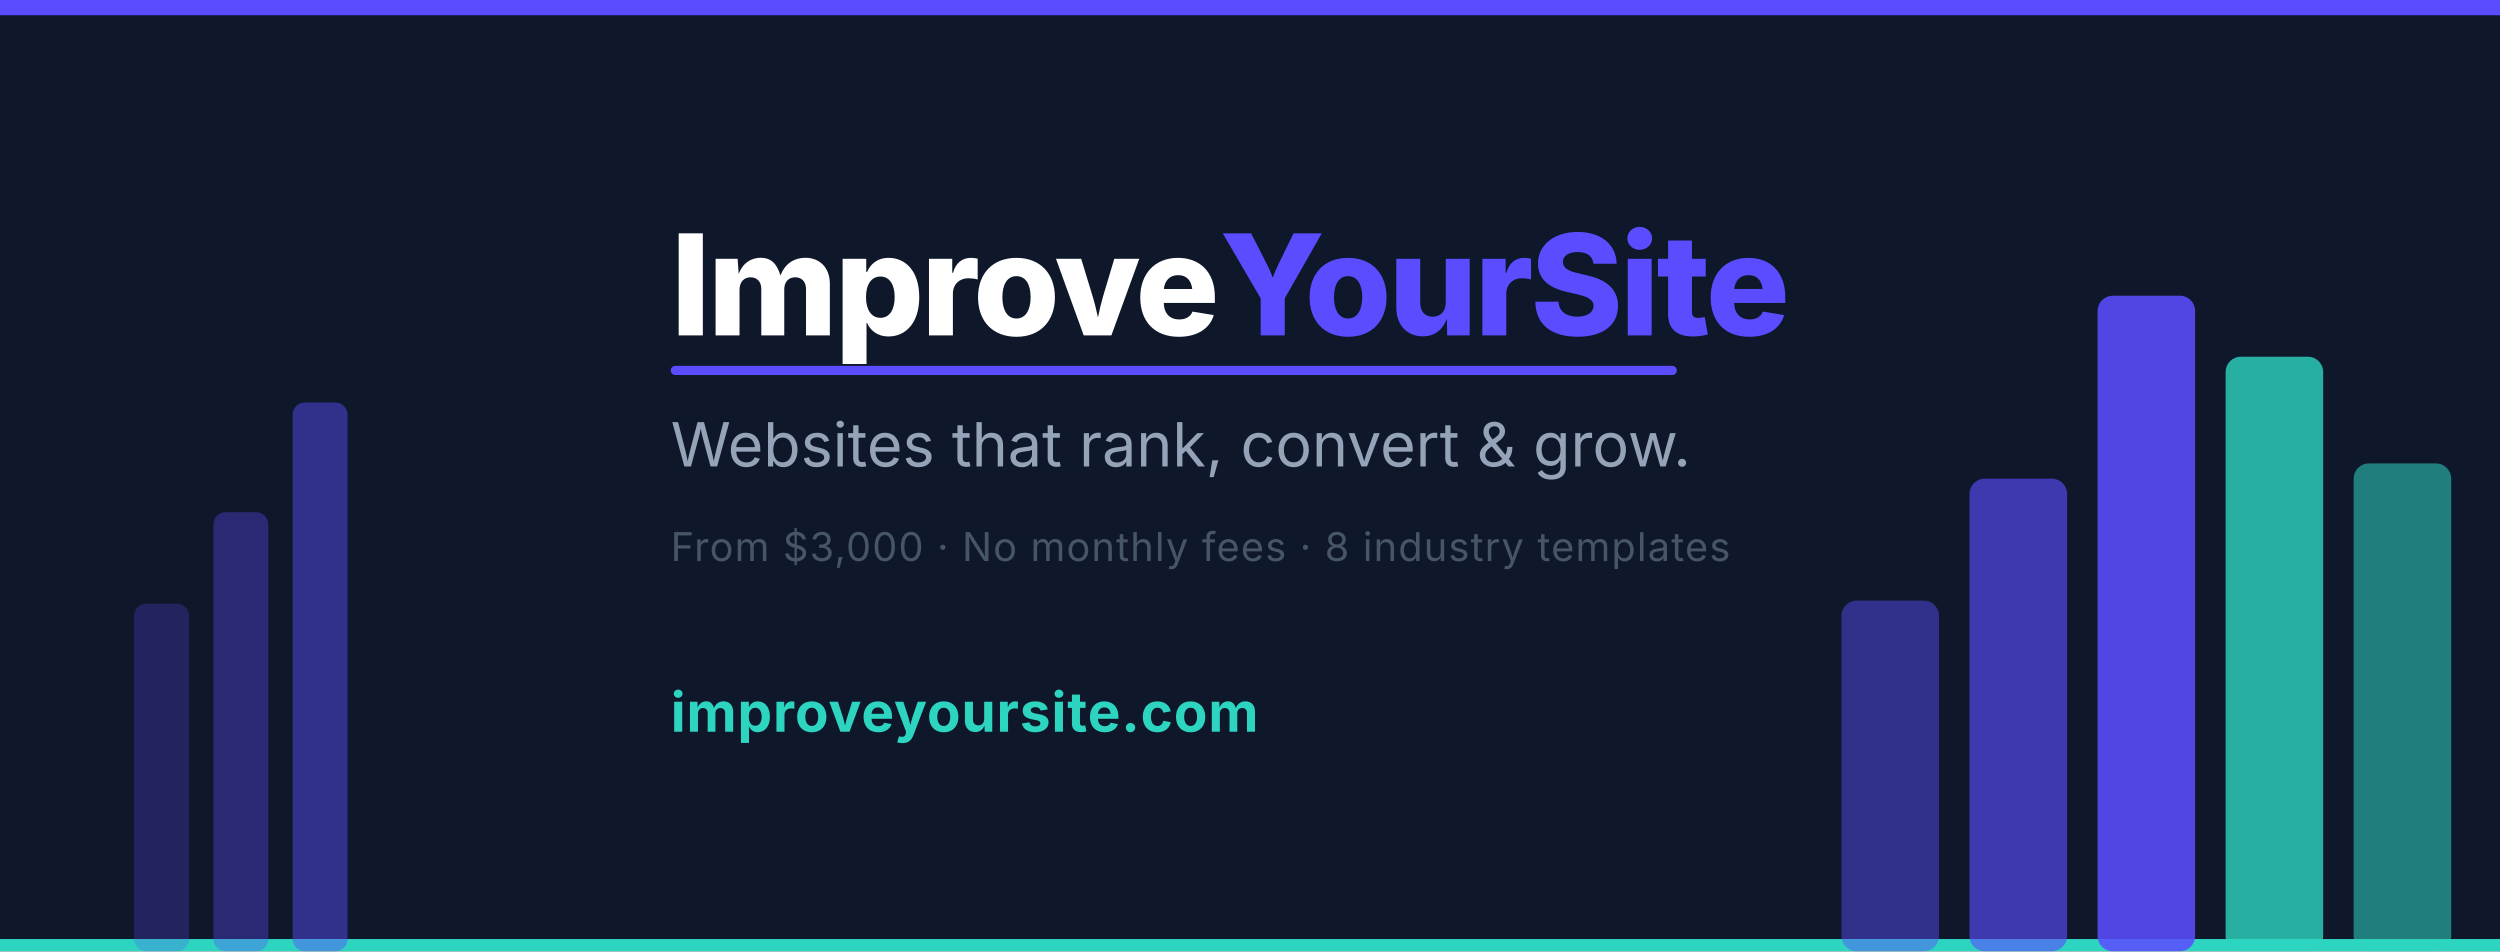
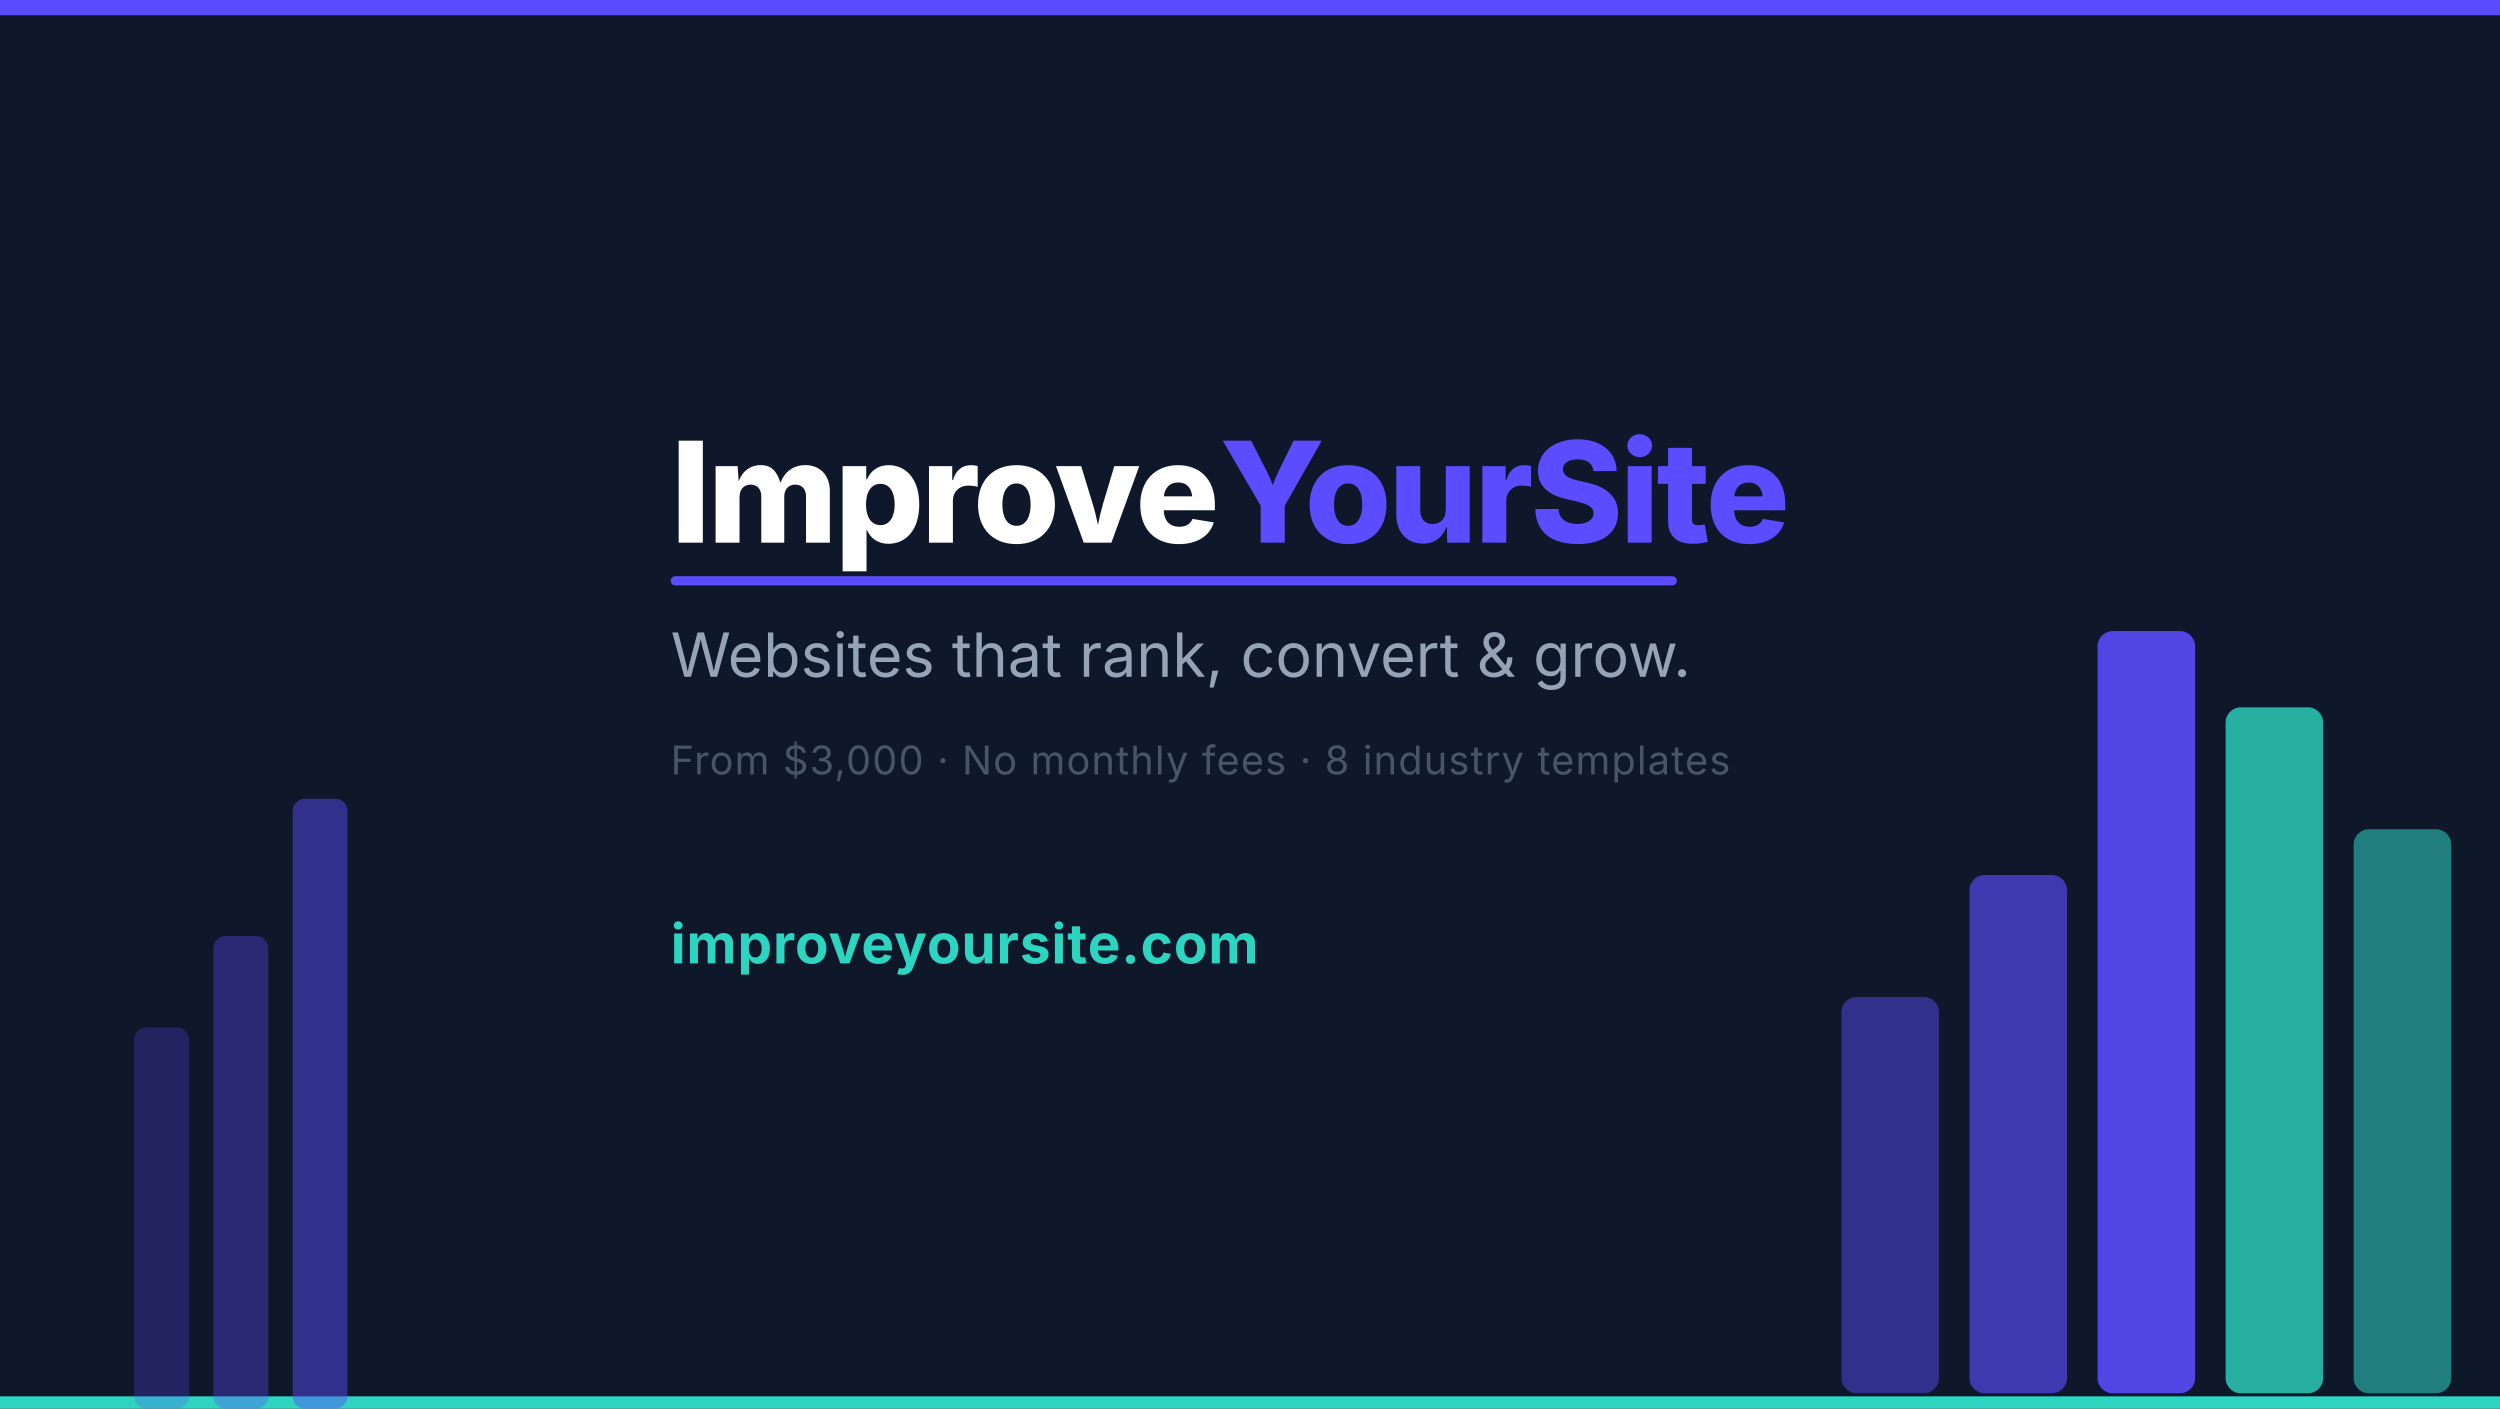
- <svg xmlns="http://www.w3.org/2000/svg" width="820" height="312" viewBox="0 0 820 312">
+ <svg xmlns="http://www.w3.org/2000/svg" width="820" height="462" viewBox="0 0 820 462">
  <defs>
    <style>text { font-family: Inter, system-ui, -apple-system, sans-serif; }</style>
  </defs>
-   <rect width="820" height="312" fill="#0f172a" />
+   <rect width="820" height="462" fill="#0f172a" />
  <rect x="0" y="0" width="820" height="5" fill="#5b4dff" />
-   <rect x="0" y="308" width="820" height="4" fill="#2dd4bf" />
-   <rect x="44" y="198" width="18" height="114" rx="4" fill="#5b4dff" opacity="0.25" />
-   <rect x="70" y="168" width="18" height="144" rx="4" fill="#5b4dff" opacity="0.35" />
-   <rect x="96" y="132" width="18" height="180" rx="4" fill="#5b4dff" opacity="0.45" />
-   <rect x="604" y="197" width="32" height="115" rx="5" fill="#5b4dff" opacity="0.45" />
-   <rect x="646" y="157" width="32" height="155" rx="5" fill="#5b4dff" opacity="0.62" />
-   <rect x="688" y="97" width="32" height="215" rx="5" fill="#5b4dff" opacity="0.87" />
-   <rect x="730" y="117" width="32" height="195" rx="5" fill="#2dd4bf" opacity="0.80" />
-   <rect x="772" y="152" width="32" height="160" rx="5" fill="#2dd4bf" opacity="0.55" />
-   <text x="220" y="110" font-size="46" font-weight="800" fill="#ffffff" letter-spacing="-1">Improve<tspan fill="#5b4dff">YourSite</tspan>
+   <rect x="0" y="458" width="820" height="4" fill="#2dd4bf" />
+   <rect x="44" y="337" width="18" height="125" rx="4" fill="#5b4dff" opacity="0.25" />
+   <rect x="70" y="307" width="18" height="155" rx="4" fill="#5b4dff" opacity="0.35" />
+   <rect x="96" y="262" width="18" height="200" rx="4" fill="#5b4dff" opacity="0.45" />
+   <rect x="604" y="327" width="32" height="130" rx="5" fill="#5b4dff" opacity="0.45" />
+   <rect x="646" y="287" width="32" height="170" rx="5" fill="#5b4dff" opacity="0.62" />
+   <rect x="688" y="207" width="32" height="250" rx="5" fill="#5b4dff" opacity="0.87" />
+   <rect x="730" y="232" width="32" height="225" rx="5" fill="#2dd4bf" opacity="0.80" />
+   <rect x="772" y="272" width="32" height="185" rx="5" fill="#2dd4bf" opacity="0.55" />
+   <text x="220" y="178" font-size="46" font-weight="800" fill="#ffffff" letter-spacing="-1">Improve<tspan fill="#5b4dff">YourSite</tspan>
  </text>
-   <rect x="220" y="120" width="330" height="3" rx="1.5" fill="#5b4dff" />
-   <text x="220" y="153" font-size="20" fill="#94a3b8">Websites that rank, convert &amp; grow.</text>
-   <text x="220" y="184" font-size="13" fill="#475569" letter-spacing="0.4">From $3,000  ·  No monthly fees  ·  8 industry templates</text>
-   <text x="220" y="240" font-size="18" font-weight="700" fill="#2dd4bf" letter-spacing="0.3">improveyoursite.com</text>
+   <rect x="220" y="189" width="330" height="3" rx="1.5" fill="#5b4dff" />
+   <text x="220" y="222" font-size="20" fill="#94a3b8">Websites that rank, convert &amp; grow.</text>
+   <text x="220" y="254" font-size="13" fill="#475569" letter-spacing="0.4">From $3,000  ·  No monthly fees  ·  8 industry templates</text>
+   <text x="220" y="316" font-size="18" font-weight="700" fill="#2dd4bf" letter-spacing="0.3">improveyoursite.com</text>
</svg>
